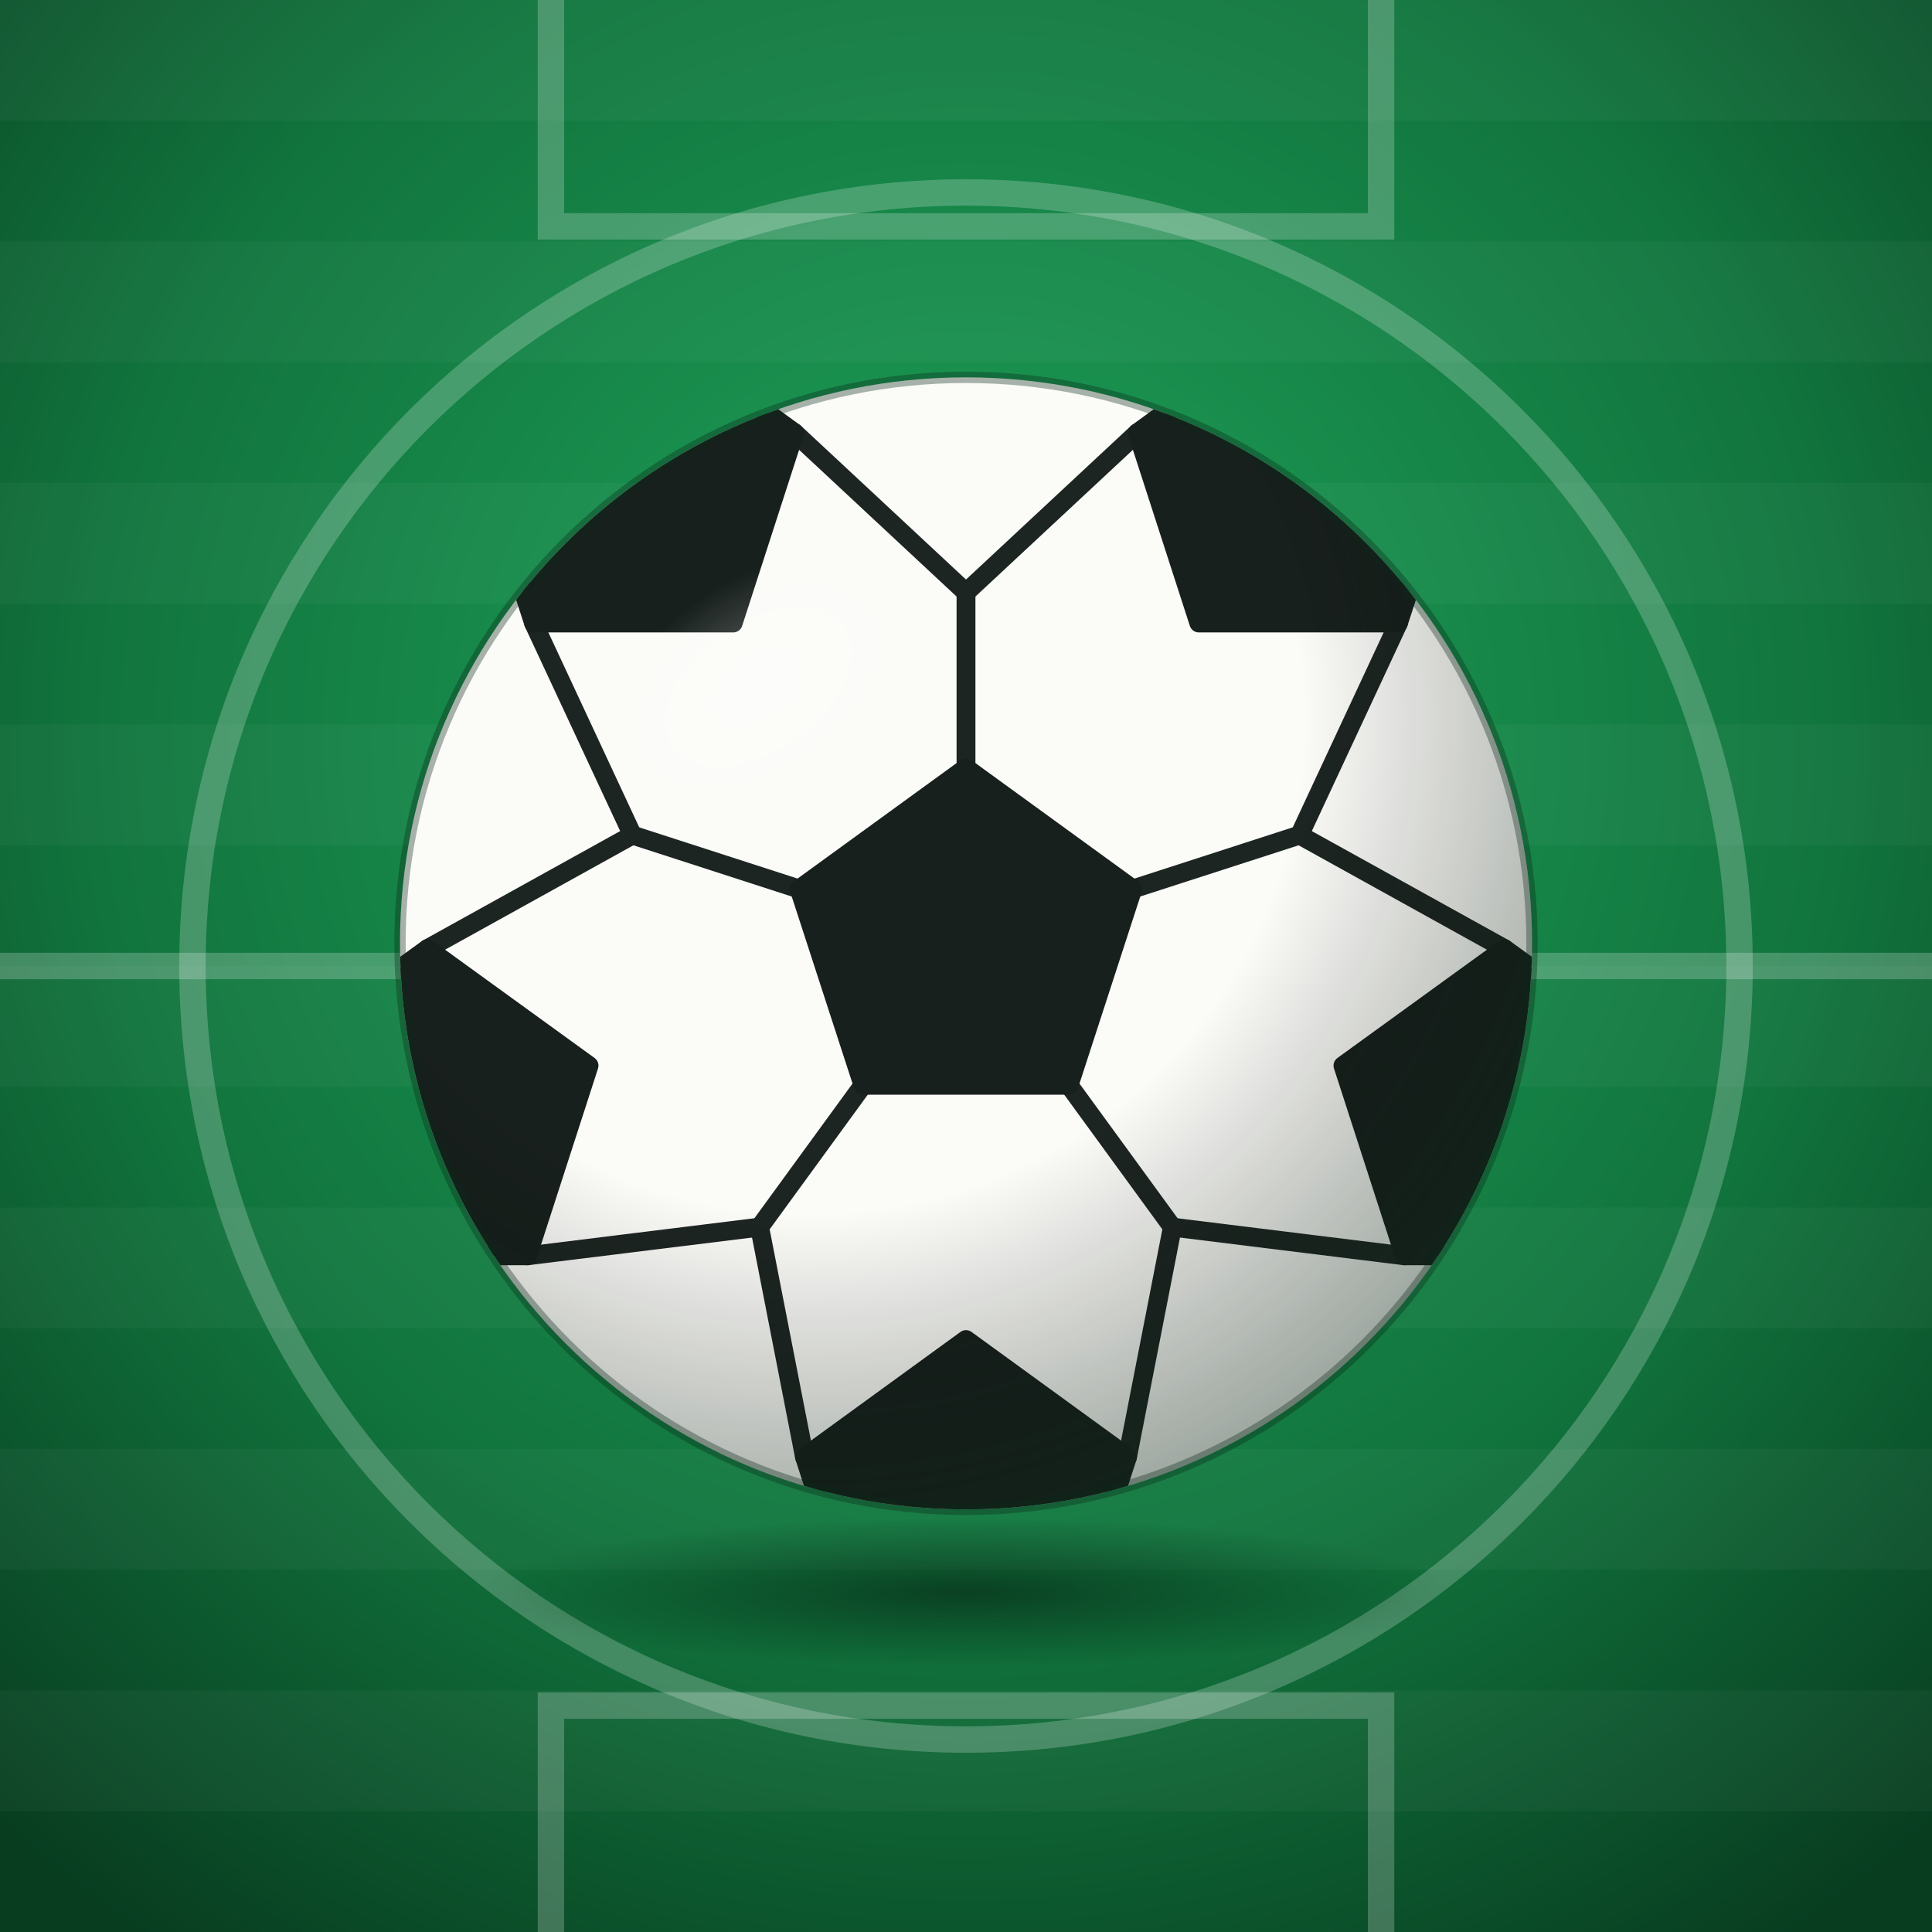
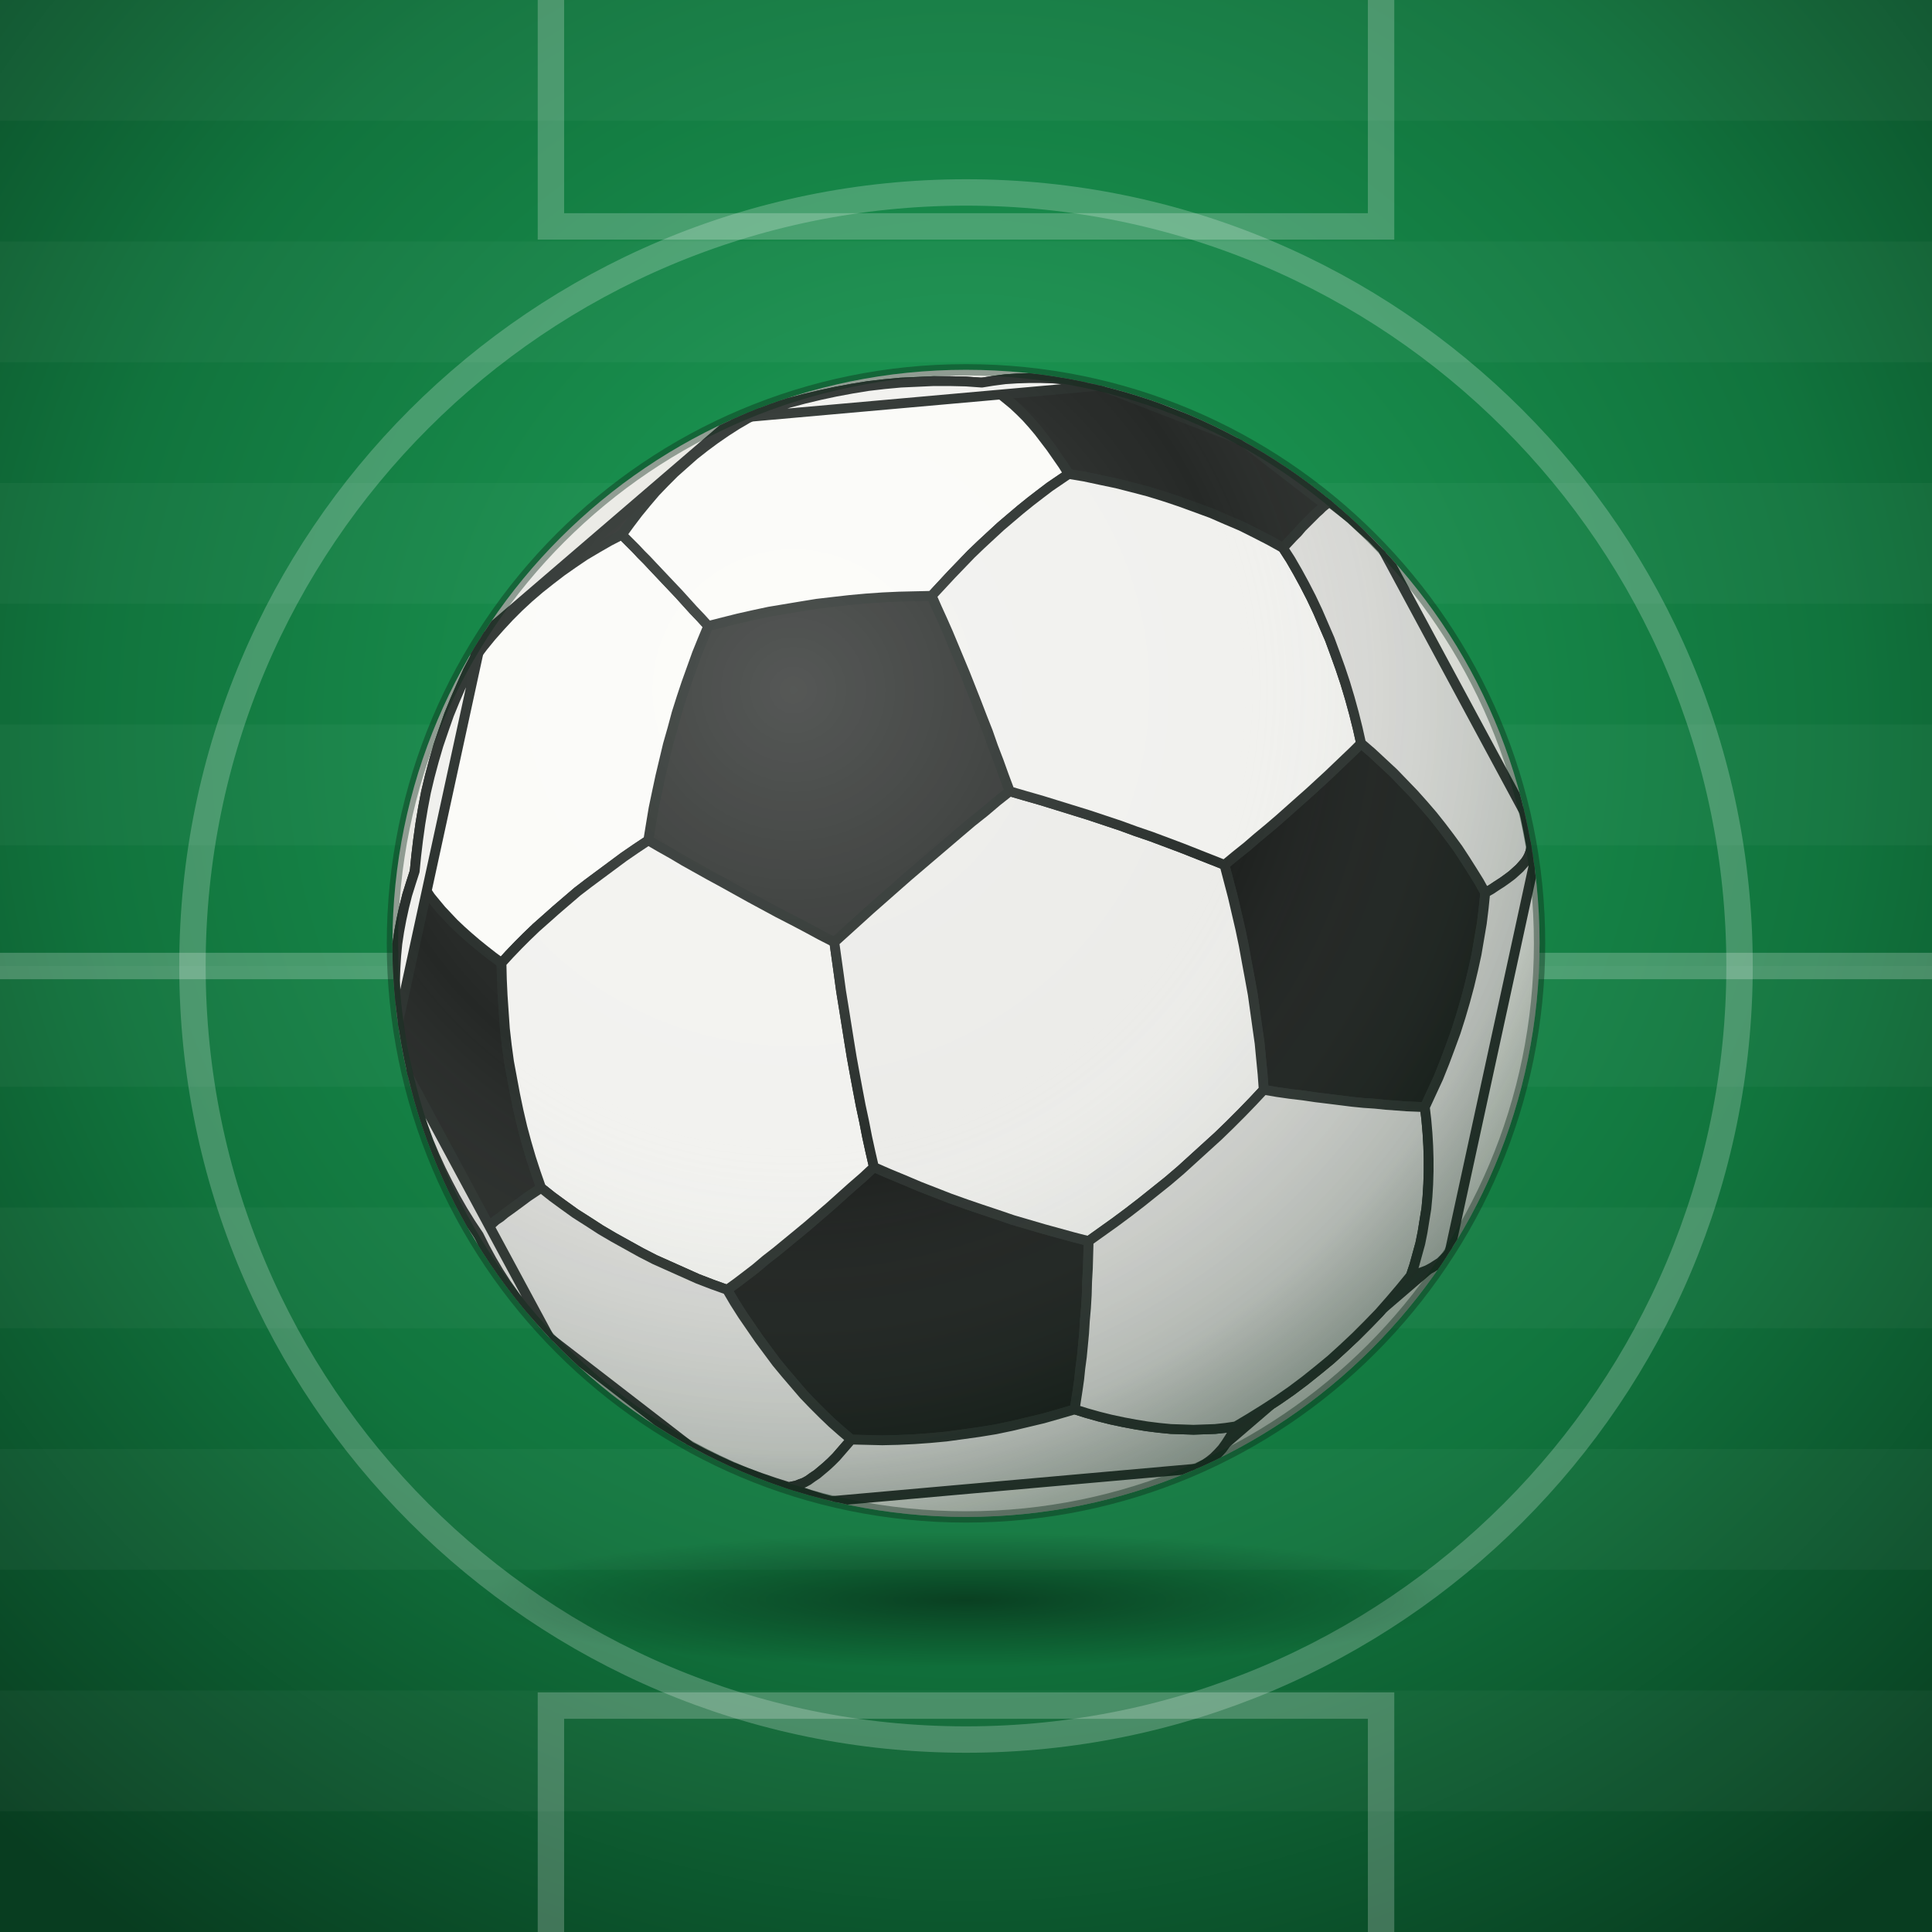
<svg xmlns="http://www.w3.org/2000/svg" viewBox="0 0 512 512" width="512" height="512">
  <defs>
    <radialGradient id="bg" cx="50%" cy="38%" r="75%">
      <stop offset="0" stop-color="#1fa35a" />
      <stop offset=".6" stop-color="#11743d" />
      <stop offset="1" stop-color="#083d20" />
    </radialGradient>
-     <radialGradient id="shade" cx="36%" cy="30%" r="80%">
-       <stop offset="0" stop-color="#fff" stop-opacity=".0" />
-       <stop offset=".55" stop-color="#000" stop-opacity=".0" />
-       <stop offset="1" stop-color="#0b2a18" stop-opacity=".45" />
-     </radialGradient>
-     <radialGradient id="hl" cx="50%" cy="50%" r="50%">
-       <stop offset="0" stop-color="#fff" stop-opacity=".9" />
-       <stop offset="1" stop-color="#fff" stop-opacity="0" />
+     <radialGradient id="shade" cx="35%" cy="28%" r="78%">
+       <stop offset="0" stop-color="#fff" stop-opacity=".18" />
+       <stop offset=".5" stop-color="#fff" stop-opacity="0" />
+       <stop offset=".85" stop-color="#0b2a18" stop-opacity=".18" />
+       <stop offset="1" stop-color="#0b2a18" stop-opacity=".5" />
    </radialGradient>
    <radialGradient id="shadow" cx="50%" cy="50%" r="50%">
      <stop offset="0" stop-color="#000" stop-opacity=".45" />
      <stop offset="1" stop-color="#000" stop-opacity="0" />
    </radialGradient>
    <clipPath id="ball">
-       <circle cx="256" cy="250" r="150" />
+       <circle cx="256" cy="250" r="152" />
    </clipPath>
  </defs>
  <rect width="512" height="512" fill="url(#bg)" />
  <rect x="0" y="0" width="512" height="32" fill="#fff" fill-opacity=".035" />
  <rect x="0" y="64" width="512" height="32" fill="#fff" fill-opacity=".035" />
  <rect x="0" y="128" width="512" height="32" fill="#fff" fill-opacity=".035" />
  <rect x="0" y="192" width="512" height="32" fill="#fff" fill-opacity=".035" />
  <rect x="0" y="256" width="512" height="32" fill="#fff" fill-opacity=".035" />
  <rect x="0" y="320" width="512" height="32" fill="#fff" fill-opacity=".035" />
  <rect x="0" y="384" width="512" height="32" fill="#fff" fill-opacity=".035" />
  <rect x="0" y="448" width="512" height="32" fill="#fff" fill-opacity=".035" />
  <g fill="none" stroke="#fff" stroke-opacity=".22" stroke-width="7">
    <line x1="0" y1="256" x2="512" y2="256" />
    <circle cx="256" cy="256" r="205" />
    <rect x="146" y="-10" width="220" height="70" />
    <rect x="146" y="452" width="220" height="70" />
  </g>
-   <ellipse cx="256" cy="422" rx="128" ry="20" fill="url(#shadow)" />
-   <circle cx="256" cy="250" r="150" fill="#fbfbf8" />
+   <ellipse cx="256" cy="424" rx="129" ry="18" fill="url(#shadow)" />
+   <circle cx="256" cy="250" r="152" fill="#e9e9e4" />
  <g clip-path="url(#ball)">
-     <g stroke="#1d2522" stroke-width="5" stroke-linecap="round" fill="none">
-       <line x1="256.0" y1="203.5" x2="256.0" y2="157.0" />
-       <line x1="256.0" y1="157.0" x2="301.4" y2="114.7" />
-       <line x1="256.0" y1="157.0" x2="210.6" y2="114.7" />
-       <line x1="300.2" y1="235.6" x2="344.4" y2="221.3" />
-       <line x1="344.4" y1="221.3" x2="398.7" y2="251.4" />
-       <line x1="344.4" y1="221.3" x2="370.6" y2="165.1" />
-       <line x1="283.3" y1="287.6" x2="310.7" y2="325.2" />
-       <line x1="310.7" y1="325.2" x2="298.8" y2="386.1" />
-       <line x1="310.7" y1="325.2" x2="372.2" y2="332.8" />
-       <line x1="228.7" y1="287.6" x2="201.3" y2="325.2" />
-       <line x1="201.3" y1="325.2" x2="139.8" y2="332.8" />
-       <line x1="201.3" y1="325.2" x2="213.2" y2="386.1" />
-       <line x1="211.8" y1="235.6" x2="167.6" y2="221.3" />
-       <line x1="167.6" y1="221.3" x2="141.4" y2="165.1" />
-       <line x1="167.6" y1="221.3" x2="113.3" y2="251.4" />
-       <line x1="344.2" y1="83.6" x2="340.3" y2="91.0" />
-       <line x1="387.0" y1="114.7" x2="381.2" y2="120.7" />
-       <line x1="441.5" y1="282.4" x2="433.3" y2="281.0" />
-       <line x1="425.1" y1="332.8" x2="417.7" y2="329.1" />
-       <line x1="282.5" y1="436.4" x2="281.3" y2="428.2" />
-       <line x1="229.5" y1="436.4" x2="230.7" y2="428.2" />
-       <line x1="86.9" y1="332.8" x2="94.3" y2="329.1" />
-       <line x1="70.5" y1="282.4" x2="78.7" y2="281.0" />
-       <line x1="125.0" y1="114.7" x2="130.8" y2="120.7" />
-       <line x1="167.8" y1="83.6" x2="171.7" y2="91.0" />
+     <g stroke="#2a302d" stroke-width="2.6" stroke-linejoin="round">
+       <path d="M267.6 209.7 L266.1 205.7 L264.7 201.8 L263.2 197.9 L261.8 193.9 L260.3 190.1 L258.8 186.2 L257.3 182.4 L255.8 178.6 L254.3 175.0 L252.8 171.4 L251.3 167.8 L249.8 164.4 L248.3 161.1 L246.9 157.9 L242.6 158.0 L238.3 158.1 L233.9 158.3 L229.6 158.6 L225.2 159.0 L220.8 159.5 L216.5 160.0 L212.2 160.7 L208.0 161.4 L203.8 162.1 L199.6 163.0 L195.6 163.9 L191.6 164.9 L187.7 165.9 L186.2 169.5 L184.7 173.2 L183.3 177.1 L181.9 181.0 L180.6 184.9 L179.3 189.0 L178.2 193.1 L177.0 197.3 L176.0 201.5 L175.0 205.7 L174.1 209.9 L173.2 214.2 L172.5 218.4 L171.8 222.7 L174.9 224.5 L178.1 226.3 L181.3 228.2 L184.7 230.1 L188.1 232.0 L191.6 233.9 L195.2 235.9 L198.8 237.9 L202.5 239.9 L206.2 241.9 L209.9 243.8 L213.7 245.8 L217.4 247.8 L221.1 249.7 L224.3 246.8 L227.5 243.9 L230.7 241.0 L234.0 238.1 L237.4 235.1 L240.7 232.2 L244.1 229.3 L247.5 226.4 L250.9 223.5 L254.3 220.6 L257.6 217.8 L261.0 215.1 L264.3 212.3Z" fill="rgb(48,51,49)" />
+       <path d="M127.8 168.4 L127.2 169.4 L126.7 170.5 L126.3 171.7 L126.1 172.9 L125.9 174.2 L128.0 171.4 L130.2 168.7 L132.5 166.1 L135.0 163.4 L137.5 160.9 L140.2 158.4 L143.0 156.0 L145.9 153.7 L148.9 151.4 L151.9 149.3 L155.0 147.2 L158.2 145.3 L161.5 143.4 L164.8 141.7 L166.9 138.8 L169.1 135.9 L171.4 133.1 L173.7 130.4 L176.2 127.8 L178.7 125.3 L181.4 122.9 L184.0 120.6 L186.8 118.4 L189.5 116.4 L192.4 114.4 L195.2 112.6 L198.1 110.9 L201.0 109.4 L199.5 109.5 L198.1 109.8 L196.7 110.2 L195.3 110.7 L194.9 110.8Z" fill="rgb(45,48,46)" />
+       <path d="M126.9 327.4 L127.4 326.9 L127.9 326.3 L128.7 325.7 L129.5 325.0 L130.4 324.3 L131.4 323.4 L132.6 322.6 L133.8 321.6 L135.2 320.6 L136.7 319.5 L138.2 318.4 L139.8 317.2 L141.6 316.0 L143.4 314.8 L142.0 310.8 L140.7 306.8 L139.5 302.7 L138.4 298.6 L137.4 294.3 L136.5 290.0 L135.7 285.7 L134.9 281.4 L134.3 277.0 L133.8 272.6 L133.5 268.2 L133.2 263.8 L133.0 259.5 L132.9 255.2 L130.6 253.5 L128.3 251.7 L126.2 250.0 L124.1 248.2 L122.2 246.5 L120.3 244.7 L118.6 242.9 L117.0 241.2 L115.5 239.4 L114.1 237.7 L112.9 235.9 L111.8 234.3 L110.8 232.6 L109.9 230.9 L108.9 234.0 L107.9 237.2 L107.1 240.4 L106.4 243.6 L105.8 246.8 L105.3 250.1 L105.0 253.3 L104.8 256.6 L104.7 259.8 L104.8 263.0 L104.9 266.2 L105.2 269.4 L105.5 271.0 L108.1 284.9 L108.6 287.2 L109.7 291.0 L110.9 294.9 L112.2 298.7 L113.6 302.5 L115.2 306.3 L116.9 310.0 L118.7 313.6 L120.6 317.2 L122.6 320.7 L124.7 324.1Z" fill="rgb(37,40,38)" />
+       <path d="M220.4 397.8 L217.7 397.1 L214.8 396.2 L211.9 395.2 L209.1 394.1 L205.3 392.9 L201.5 391.6 L197.7 390.2 L193.9 388.7 L190.2 387.0 L186.5 385.2 L182.9 383.3 L182.9 383.3Z" fill="rgb(24,27,25)" />
+       <path d="M393.6 236.6 L392.0 233.7 L390.2 230.8 L388.3 227.8 L386.4 224.9 L384.2 221.9 L382.0 219.0 L379.7 216.1 L377.2 213.2 L374.7 210.4 L372.0 207.6 L369.3 204.8 L366.5 202.2 L363.6 199.5 L360.7 197.0 L358.7 199.0 L356.5 201.1 L354.3 203.2 L352.0 205.4 L349.5 207.7 L347.0 210.0 L344.4 212.3 L341.7 214.7 L339.0 217.1 L336.2 219.5 L333.3 221.9 L330.4 224.4 L327.4 226.8 L324.5 229.2 L325.6 233.4 L326.7 237.6 L327.7 241.9 L328.7 246.2 L329.6 250.5 L330.4 254.9 L331.2 259.2 L332.0 263.6 L332.6 267.9 L333.2 272.2 L333.8 276.4 L334.2 280.6 L334.6 284.7 L334.9 288.8 L338.4 289.4 L341.9 289.9 L345.3 290.3 L348.7 290.8 L352.0 291.2 L355.2 291.6 L358.4 292.0 L361.4 292.3 L364.4 292.5 L367.3 292.8 L370.1 293.0 L372.7 293.2 L375.2 293.3 L377.6 293.4 L379.4 289.5 L381.2 285.6 L382.8 281.6 L384.3 277.6 L385.8 273.5 L387.1 269.4 L388.3 265.3 L389.4 261.2 L390.4 257.0 L391.3 252.9 L392.0 248.8 L392.7 244.7 L393.2 240.6Z" fill="rgb(28,31,29)" />
+       <path d="M284.8 373.5 L285.2 370.9 L285.6 368.3 L286.0 365.5 L286.3 362.6 L286.7 359.6 L287.0 356.5 L287.3 353.3 L287.5 350.0 L287.8 346.6 L288.0 343.2 L288.1 339.6 L288.3 336.1 L288.4 332.5 L288.5 328.9 L284.6 327.9 L280.6 326.8 L276.6 325.7 L272.5 324.5 L268.4 323.3 L264.3 321.9 L260.1 320.5 L256.0 319.1 L251.8 317.6 L247.7 316.0 L243.6 314.4 L239.6 312.7 L235.5 311.0 L231.6 309.3 L228.7 312.0 L225.7 314.6 L222.8 317.2 L219.9 319.8 L217.0 322.3 L214.1 324.8 L211.2 327.2 L208.4 329.5 L205.6 331.8 L202.9 333.9 L200.3 336.1 L197.7 338.1 L195.2 340.0 L192.7 341.8 L194.7 345.2 L196.8 348.5 L199.0 351.7 L201.2 354.9 L203.5 358.0 L205.8 361.1 L208.2 364.0 L210.6 366.8 L213.0 369.6 L215.5 372.2 L218.0 374.7 L220.5 377.1 L223.0 379.3 L225.6 381.5 L229.7 381.6 L233.8 381.7 L238.0 381.6 L242.3 381.4 L246.5 381.1 L250.8 380.7 L255.2 380.1 L259.5 379.5 L263.8 378.8 L268.1 377.9 L272.3 376.9 L276.5 375.9 L280.7 374.7Z" fill="rgb(28,31,29)" />
+       <path d="M291.6 102.2 L291.3 102.2 L288.3 101.5 L285.2 101.0 L282.1 100.6 L279.0 100.3 L275.8 100.2 L272.7 100.2 L269.5 100.3 L266.4 100.5 L263.3 100.9 L260.2 101.4 L261.9 102.3 L263.6 103.4 L265.3 104.6 L266.9 105.9 L268.6 107.3 L270.3 108.9 L272.0 110.6 L273.7 112.5 L275.3 114.4 L276.9 116.5 L278.5 118.6 L280.1 120.9 L281.7 123.2 L283.2 125.6 L287.4 126.3 L291.6 127.2 L295.9 128.1 L300.2 129.2 L304.4 130.3 L308.6 131.6 L312.8 133.0 L316.9 134.5 L321.0 136.0 L324.9 137.7 L328.9 139.4 L332.7 141.3 L336.4 143.2 L340.0 145.2 L341.4 143.7 L342.7 142.3 L343.9 141.1 L345.0 139.8 L346.1 138.7 L347.1 137.7 L348.0 136.8 L348.9 135.9 L349.7 135.2 L350.4 134.5 L351.0 134.0 L351.5 133.6 L351.9 133.2 L352.3 133.0 L349.2 130.4 L346.1 127.9 L342.9 125.5 L339.6 123.1 L336.1 120.9 L332.7 118.8 L329.1 116.7Z" fill="rgb(38,41,39)" />
+       <path d="M373.9 338.0 L371.2 341.3 L368.4 344.6 L365.5 347.9 L362.4 351.1 L359.3 354.2 L356.0 357.3 L352.7 360.3 L349.3 363.1 L345.8 365.9 L342.2 368.6 L338.6 371.1 L334.9 373.5 L331.2 375.8 L327.5 378.0 L326.7 379.6 L325.8 381.1 L324.9 382.5 L323.9 383.9 L322.8 385.1 L321.7 386.2 L320.6 387.1 L319.3 388.0 L318.0 388.7 L317.1 389.2 L384.2 331.6 L384.2 331.7 L383.5 332.7 L382.6 333.6 L381.7 334.5 L380.6 335.2 L379.5 335.9 L378.2 336.6 L376.9 337.1 L375.4 337.6Z" fill="rgb(24,27,25)" />
+       <path d="M403.9 215.1 L404.3 216.7 L405.1 220.6 L405.8 224.4 L406.3 227.5 L406.5 229.0Z" fill="rgb(24,27,25)" />
+       <path d="M132.9 255.2 L135.0 252.9 L137.3 250.5 L139.6 248.2 L142.1 245.8 L144.7 243.5 L147.4 241.1 L150.2 238.7 L153.0 236.3 L156.0 234.0 L159.1 231.7 L162.2 229.4 L165.3 227.1 L168.5 224.9 L171.8 222.7 L172.5 218.4 L173.2 214.2 L174.1 209.9 L175.0 205.7 L176.0 201.5 L177.0 197.3 L178.2 193.1 L179.3 189.0 L180.6 184.9 L181.9 181.0 L183.3 177.1 L184.7 173.2 L186.2 169.5 L187.7 165.9 L185.7 163.7 L183.7 161.6 L181.8 159.5 L179.9 157.4 L178.1 155.5 L176.3 153.6 L174.6 151.8 L172.9 150.0 L171.4 148.4 L169.9 146.9 L168.5 145.4 L167.2 144.1 L165.9 142.8 L164.8 141.7 L161.5 143.4 L158.2 145.3 L155.0 147.2 L151.9 149.3 L148.9 151.4 L145.9 153.7 L143.0 156.0 L140.2 158.4 L137.5 160.9 L135.0 163.4 L132.5 166.1 L130.2 168.7 L128.0 171.4 L125.9 174.2 L124.0 177.8 L122.3 181.6 L120.6 185.5 L119.0 189.4 L117.6 193.4 L116.2 197.5 L115.0 201.6 L113.9 205.7 L112.9 209.9 L112.1 214.1 L111.4 218.3 L110.8 222.6 L110.3 226.8 L109.9 230.9 L110.8 232.6 L111.8 234.3 L112.9 235.9 L114.1 237.7 L115.5 239.4 L117.0 241.2 L118.6 242.9 L120.3 244.7 L122.2 246.5 L124.1 248.2 L126.2 250.0 L128.3 251.7 L130.6 253.5Z" fill="rgb(251,251,248)" />
+       <path d="M260.2 101.4 L256.0 101.1 L251.7 101.0 L247.4 101.0 L243.1 101.2 L238.7 101.4 L234.4 101.8 L230.1 102.3 L225.8 103.0 L221.5 103.8 L217.3 104.7 L213.1 105.7 L209.0 106.8 L205.0 108.1 L201.0 109.4 L198.1 110.9 L195.2 112.6 L192.4 114.4 L189.5 116.4 L186.8 118.4 L184.0 120.6 L181.4 122.9 L178.7 125.3 L176.2 127.8 L173.7 130.4 L171.4 133.1 L169.1 135.9 L166.9 138.8 L164.8 141.7 L165.9 142.8 L167.2 144.1 L168.5 145.4 L169.9 146.9 L171.4 148.4 L172.9 150.0 L174.6 151.8 L176.3 153.6 L178.1 155.5 L179.9 157.4 L181.8 159.5 L183.7 161.6 L185.7 163.7 L187.7 165.9 L191.6 164.9 L195.6 163.9 L199.6 163.0 L203.8 162.1 L208.0 161.4 L212.2 160.7 L216.5 160.0 L220.8 159.5 L225.2 159.0 L229.6 158.6 L233.9 158.3 L238.3 158.1 L242.6 158.0 L246.9 157.9 L249.5 155.1 L252.1 152.3 L254.7 149.6 L257.3 146.9 L259.9 144.4 L262.6 141.9 L265.2 139.5 L267.9 137.2 L270.5 135.0 L273.1 132.9 L275.7 130.9 L278.2 129.0 L280.7 127.3 L283.2 125.6 L281.7 123.2 L280.1 120.9 L278.5 118.6 L276.9 116.5 L275.3 114.4 L273.7 112.5 L272.0 110.6 L270.3 108.9 L268.6 107.3 L266.9 105.9 L265.3 104.6 L263.6 103.4 L261.9 102.3Z" fill="rgb(251,251,248)" />
+       <path d="M231.6 309.3 L230.7 305.4 L229.8 301.3 L229.0 297.2 L228.1 293.0 L227.3 288.8 L226.5 284.5 L225.7 280.1 L225.0 275.8 L224.3 271.4 L223.6 267.0 L222.9 262.7 L222.3 258.3 L221.7 254.0 L221.1 249.7 L217.4 247.8 L213.7 245.8 L209.9 243.8 L206.2 241.9 L202.5 239.9 L198.8 237.9 L195.2 235.9 L191.6 233.9 L188.1 232.0 L184.7 230.1 L181.3 228.2 L178.1 226.3 L174.9 224.5 L171.8 222.7 L168.5 224.9 L165.3 227.1 L162.2 229.4 L159.1 231.7 L156.0 234.0 L153.0 236.3 L150.2 238.7 L147.4 241.1 L144.7 243.5 L142.1 245.8 L139.6 248.2 L137.3 250.5 L135.0 252.9 L132.9 255.2 L133.0 259.5 L133.2 263.8 L133.5 268.2 L133.8 272.6 L134.3 277.0 L134.9 281.4 L135.7 285.7 L136.5 290.0 L137.4 294.3 L138.4 298.6 L139.5 302.7 L140.7 306.8 L142.0 310.8 L143.4 314.8 L146.3 317.1 L149.3 319.3 L152.5 321.6 L155.8 323.7 L159.2 325.9 L162.6 327.9 L166.2 329.9 L169.8 331.9 L173.5 333.8 L177.3 335.5 L181.1 337.2 L184.9 338.9 L188.8 340.4 L192.7 341.8 L195.2 340.0 L197.7 338.1 L200.3 336.1 L202.9 333.9 L205.6 331.8 L208.4 329.5 L211.2 327.2 L214.1 324.8 L217.0 322.3 L219.9 319.8 L222.8 317.2 L225.7 314.6 L228.7 312.0Z" fill="rgb(242,242,239)" />
+       <path d="M334.9 288.8 L334.6 284.7 L334.2 280.6 L333.8 276.4 L333.2 272.2 L332.6 267.9 L332.0 263.6 L331.2 259.2 L330.4 254.9 L329.6 250.5 L328.7 246.2 L327.7 241.9 L326.7 237.6 L325.6 233.4 L324.5 229.2 L320.7 227.7 L316.9 226.2 L313.1 224.7 L309.1 223.2 L305.1 221.7 L301.0 220.3 L296.9 218.8 L292.7 217.4 L288.5 216.0 L284.3 214.7 L280.1 213.4 L275.9 212.1 L271.7 210.9 L267.6 209.7 L264.3 212.3 L261.0 215.1 L257.6 217.8 L254.3 220.6 L250.9 223.5 L247.5 226.4 L244.1 229.3 L240.7 232.2 L237.4 235.1 L234.0 238.1 L230.7 241.0 L227.5 243.9 L224.3 246.8 L221.1 249.7 L221.7 254.0 L222.3 258.3 L222.9 262.7 L223.6 267.0 L224.3 271.4 L225.0 275.8 L225.7 280.1 L226.5 284.5 L227.3 288.8 L228.1 293.0 L229.0 297.2 L229.8 301.3 L230.7 305.4 L231.6 309.3 L235.5 311.0 L239.6 312.7 L243.6 314.4 L247.7 316.0 L251.8 317.6 L256.0 319.1 L260.1 320.5 L264.3 321.9 L268.4 323.3 L272.5 324.5 L276.6 325.7 L280.6 326.8 L284.6 327.9 L288.5 328.9 L292.0 326.4 L295.5 323.9 L299.0 321.3 L302.5 318.6 L306.0 315.8 L309.5 313.0 L312.9 310.1 L316.2 307.1 L319.5 304.1 L322.8 301.1 L325.9 298.1 L329.0 295.0 L332.0 291.9Z" fill="rgb(236,236,233)" />
+       <path d="M340.0 145.2 L336.4 143.2 L332.7 141.3 L328.9 139.4 L324.9 137.7 L321.0 136.0 L316.9 134.5 L312.8 133.0 L308.6 131.6 L304.4 130.3 L300.2 129.2 L295.9 128.1 L291.6 127.2 L287.4 126.3 L283.2 125.6 L280.7 127.3 L278.2 129.0 L275.7 130.9 L273.1 132.9 L270.5 135.0 L267.9 137.2 L265.2 139.5 L262.6 141.9 L259.9 144.4 L257.3 146.9 L254.7 149.6 L252.1 152.3 L249.5 155.1 L246.9 157.9 L248.3 161.1 L249.8 164.4 L251.3 167.8 L252.8 171.4 L254.3 175.0 L255.8 178.6 L257.3 182.4 L258.8 186.2 L260.3 190.1 L261.8 193.9 L263.2 197.9 L264.7 201.8 L266.1 205.7 L267.6 209.7 L271.7 210.9 L275.9 212.1 L280.1 213.4 L284.3 214.7 L288.5 216.0 L292.7 217.4 L296.9 218.8 L301.0 220.3 L305.1 221.7 L309.1 223.2 L313.1 224.7 L316.9 226.2 L320.7 227.7 L324.5 229.2 L327.4 226.8 L330.4 224.4 L333.3 221.9 L336.2 219.5 L339.0 217.1 L341.7 214.7 L344.4 212.3 L347.0 210.0 L349.5 207.7 L352.0 205.4 L354.3 203.2 L356.5 201.1 L358.7 199.0 L360.7 197.0 L359.8 193.0 L358.8 189.0 L357.7 185.0 L356.5 181.0 L355.2 177.1 L353.8 173.2 L352.4 169.4 L350.8 165.7 L349.2 162.0 L347.5 158.4 L345.7 154.9 L343.9 151.6 L342.0 148.3Z" fill="rgb(241,241,238)" />
+       <path d="M105.5 271.0 L105.2 269.4 L104.9 266.2 L104.8 263.0 L104.7 259.8 L104.8 256.6 L105.0 253.3 L105.3 250.1 L105.8 246.8 L106.4 243.6 L107.1 240.4 L107.9 237.2 L108.9 234.0 L109.9 230.9 L110.3 226.8 L110.8 222.6 L111.4 218.3 L112.1 214.1 L112.9 209.9 L113.9 205.7 L115.0 201.6 L116.2 197.5 L117.6 193.4 L119.0 189.4 L120.6 185.5 L122.3 181.6 L124.0 177.8 L125.9 174.2 L126.1 172.9 L126.3 171.7 L126.7 170.5 L127.2 169.4 L127.8 168.4Z" fill="rgb(240,240,237)" />
+       <path d="M194.9 110.8 L195.3 110.7 L196.7 110.2 L198.1 109.8 L199.5 109.5 L201.0 109.4 L205.0 108.1 L209.0 106.8 L213.1 105.7 L217.3 104.7 L221.5 103.8 L225.8 103.0 L230.1 102.3 L234.4 101.8 L238.7 101.4 L243.1 101.2 L247.4 101.0 L251.7 101.0 L256.0 101.1 L260.2 101.4 L263.3 100.9 L266.4 100.5 L269.5 100.3 L272.7 100.2 L275.8 100.2 L279.0 100.3 L282.1 100.6 L285.2 101.0 L288.3 101.5 L291.3 102.2 L291.6 102.2Z" fill="rgb(241,241,238)" />
+       <path d="M225.6 381.5 L223.0 379.3 L220.5 377.1 L218.0 374.7 L215.5 372.2 L213.0 369.6 L210.6 366.8 L208.2 364.0 L205.8 361.1 L203.5 358.0 L201.2 354.9 L199.0 351.7 L196.8 348.5 L194.7 345.2 L192.7 341.8 L188.8 340.4 L184.9 338.9 L181.1 337.2 L177.3 335.5 L173.5 333.8 L169.8 331.9 L166.2 329.9 L162.6 327.9 L159.2 325.9 L155.8 323.7 L152.5 321.6 L149.3 319.3 L146.3 317.1 L143.4 314.8 L141.6 316.0 L139.8 317.2 L138.2 318.4 L136.7 319.5 L135.2 320.6 L133.8 321.6 L132.6 322.6 L131.4 323.4 L130.4 324.3 L129.5 325.0 L128.7 325.7 L127.9 326.3 L127.4 326.9 L126.9 327.4 L128.5 330.6 L130.3 333.9 L132.2 337.1 L134.2 340.2 L136.4 343.3 L138.6 346.3 L140.9 349.2 L143.4 352.1 L145.6 354.5 L182.9 383.3 L182.9 383.3 L186.5 385.2 L190.2 387.0 L193.9 388.7 L197.7 390.2 L201.5 391.6 L205.3 392.9 L209.1 394.1 L210.0 393.9 L211.0 393.7 L212.0 393.3 L213.1 392.9 L214.2 392.3 L215.3 391.5 L216.5 390.7 L217.7 389.7 L219.0 388.6 L220.3 387.4 L221.6 386.1 L222.9 384.6 L224.2 383.1Z" fill="rgb(218,218,215)" />
+       <path d="M145.6 354.5 L143.4 352.1 L140.9 349.2 L138.6 346.3 L136.4 343.3 L134.2 340.2 L132.2 337.1 L130.3 333.9 L128.5 330.6 L126.9 327.4 L124.7 324.1 L122.6 320.7 L120.6 317.2 L118.7 313.6 L116.9 310.0 L115.2 306.3 L113.6 302.5 L112.2 298.7 L110.9 294.9 L109.7 291.0 L108.6 287.2 L108.1 284.9Z" fill="rgb(221,221,218)" />
+       <path d="M329.1 116.7 L332.7 118.8 L336.1 120.9 L339.6 123.1 L342.9 125.5 L346.1 127.9 L349.2 130.4 L352.3 133.0 L355.1 135.2 L358.0 137.5 L360.7 140.0 L363.5 142.5 L366.1 145.2 L366.4 145.5Z" fill="rgb(221,221,218)" />
+       <path d="M284.8 373.5 L280.7 374.7 L276.5 375.9 L272.3 376.9 L268.1 377.9 L263.8 378.8 L259.5 379.5 L255.2 380.1 L250.8 380.7 L246.5 381.1 L242.3 381.4 L238.0 381.6 L233.8 381.7 L229.7 381.6 L225.6 381.5 L224.2 383.1 L222.9 384.6 L221.6 386.1 L220.3 387.4 L219.0 388.6 L217.7 389.7 L216.5 390.7 L215.3 391.5 L214.2 392.3 L213.1 392.9 L212.0 393.3 L211.0 393.7 L210.0 393.9 L209.1 394.1 L211.9 395.2 L214.8 396.2 L217.7 397.1 L220.4 397.8 L317.1 389.2 L318.0 388.7 L319.3 388.0 L320.6 387.1 L321.7 386.2 L322.8 385.1 L323.9 383.9 L324.9 382.5 L325.8 381.1 L326.7 379.6 L327.5 378.0 L324.8 378.4 L322.0 378.7 L319.2 378.8 L316.3 378.9 L313.3 378.8 L310.3 378.7 L307.2 378.4 L304.0 378.0 L300.9 377.5 L297.7 376.9 L294.4 376.2 L291.2 375.4 L288.0 374.5Z" fill="rgb(214,214,211)" />
+       <path d="M327.5 378.0 L331.2 375.8 L334.9 373.5 L338.6 371.1 L342.2 368.6 L345.8 365.9 L349.3 363.1 L352.7 360.3 L356.0 357.3 L359.3 354.2 L362.4 351.1 L365.5 347.9 L368.4 344.6 L371.2 341.3 L373.9 338.0 L374.8 335.3 L375.6 332.4 L376.4 329.5 L377.0 326.5 L377.5 323.4 L378.0 320.3 L378.3 317.1 L378.5 313.8 L378.6 310.4 L378.6 307.1 L378.5 303.7 L378.3 300.3 L378.0 296.8 L377.6 293.4 L375.2 293.3 L372.7 293.2 L370.1 293.0 L367.3 292.8 L364.4 292.5 L361.4 292.3 L358.4 292.0 L355.2 291.6 L352.0 291.2 L348.7 290.8 L345.3 290.3 L341.9 289.9 L338.4 289.4 L334.9 288.8 L332.0 291.9 L329.0 295.0 L325.9 298.1 L322.8 301.1 L319.5 304.1 L316.2 307.1 L312.9 310.1 L309.5 313.0 L306.0 315.8 L302.5 318.6 L299.0 321.3 L295.5 323.9 L292.0 326.4 L288.5 328.9 L288.4 332.5 L288.3 336.1 L288.1 339.6 L288.0 343.2 L287.8 346.6 L287.5 350.0 L287.3 353.3 L287.0 356.5 L286.7 359.6 L286.3 362.6 L286.0 365.5 L285.6 368.3 L285.2 370.9 L284.8 373.5 L288.0 374.5 L291.2 375.4 L294.4 376.2 L297.7 376.9 L300.9 377.5 L304.0 378.0 L307.2 378.4 L310.3 378.7 L313.3 378.8 L316.3 378.9 L319.2 378.8 L322.0 378.7 L324.8 378.4Z" fill="rgb(214,214,211)" />
+       <path d="M352.3 133.0 L351.9 133.2 L351.5 133.6 L351.0 134.0 L350.4 134.5 L349.7 135.2 L348.9 135.9 L348.0 136.8 L347.1 137.7 L346.1 138.7 L345.0 139.8 L343.9 141.1 L342.7 142.3 L341.4 143.7 L340.0 145.2 L342.0 148.3 L343.9 151.6 L345.7 154.9 L347.5 158.4 L349.2 162.0 L350.8 165.7 L352.4 169.4 L353.8 173.2 L355.2 177.1 L356.5 181.0 L357.7 185.0 L358.8 189.0 L359.8 193.0 L360.7 197.0 L363.6 199.5 L366.5 202.2 L369.3 204.8 L372.0 207.6 L374.7 210.4 L377.2 213.2 L379.7 216.1 L382.0 219.0 L384.2 221.9 L386.4 224.9 L388.3 227.8 L390.2 230.8 L392.0 233.7 L393.6 236.6 L395.2 235.7 L396.7 234.7 L398.1 233.8 L399.5 232.8 L400.7 231.9 L401.7 231.0 L402.7 230.1 L403.5 229.2 L404.2 228.4 L404.8 227.5 L405.2 226.7 L405.5 225.9 L405.7 225.2 L405.8 224.4 L405.1 220.6 L404.3 216.7 L403.9 215.1 L366.4 145.5 L366.1 145.2 L363.5 142.5 L360.7 140.0 L358.0 137.5 L355.1 135.2Z" fill="rgb(219,219,216)" />
+       <path d="M405.8 224.4 L405.7 225.2 L405.5 225.9 L405.2 226.7 L404.8 227.5 L404.2 228.4 L403.5 229.2 L402.7 230.1 L401.7 231.0 L400.7 231.9 L399.5 232.8 L398.1 233.8 L396.7 234.7 L395.2 235.7 L393.6 236.6 L393.2 240.6 L392.7 244.7 L392.0 248.8 L391.3 252.9 L390.4 257.0 L389.4 261.2 L388.3 265.3 L387.1 269.4 L385.8 273.5 L384.3 277.6 L382.8 281.6 L381.2 285.6 L379.4 289.5 L377.6 293.4 L378.0 296.8 L378.3 300.3 L378.5 303.7 L378.6 307.1 L378.6 310.4 L378.5 313.8 L378.3 317.1 L378.0 320.3 L377.5 323.4 L377.0 326.5 L376.4 329.5 L375.6 332.4 L374.8 335.3 L373.9 338.0 L375.4 337.6 L376.9 337.1 L378.2 336.6 L379.5 335.9 L380.6 335.2 L381.7 334.5 L382.6 333.6 L383.5 332.7 L384.2 331.7 L384.2 331.6 L406.5 229.0 L406.3 227.5Z" fill="rgb(214,214,211)" />
    </g>
-     <g fill="#18201d" stroke="#18201d" stroke-width="5" stroke-linejoin="round">
-       <polygon points="256.0,203.5 300.2,235.6 283.3,287.6 228.7,287.6 211.8,235.6" />
-       <polygon points="317.7,165.1 301.4,114.7 344.2,83.6 387.0,114.7 370.6,165.1" />
-       <polygon points="355.9,282.4 398.7,251.4 441.5,282.4 425.1,332.8 372.2,332.8" />
-       <polygon points="256.0,355.0 298.8,386.1 282.5,436.4 229.5,436.4 213.2,386.1" />
-       <polygon points="156.1,282.4 139.8,332.8 86.9,332.8 70.5,282.4 113.3,251.4" />
-       <polygon points="194.3,165.1 141.4,165.1 125.0,114.7 167.8,83.6 210.6,114.7" />
-     </g>
-     <circle cx="256" cy="250" r="150" fill="url(#shade)" />
-     <ellipse cx="201" cy="182" rx="46" ry="28" transform="rotate(-35 201 182)" fill="url(#hl)" opacity=".35" />
+     <circle cx="256" cy="250" r="152" fill="url(#shade)" />
  </g>
-   <circle cx="256" cy="250" r="150" fill="none" stroke="#0b2a18" stroke-opacity=".35" stroke-width="3" />
+   <circle cx="256" cy="250" r="152" fill="none" stroke="#0b2a18" stroke-opacity=".4" stroke-width="3" />
</svg>
